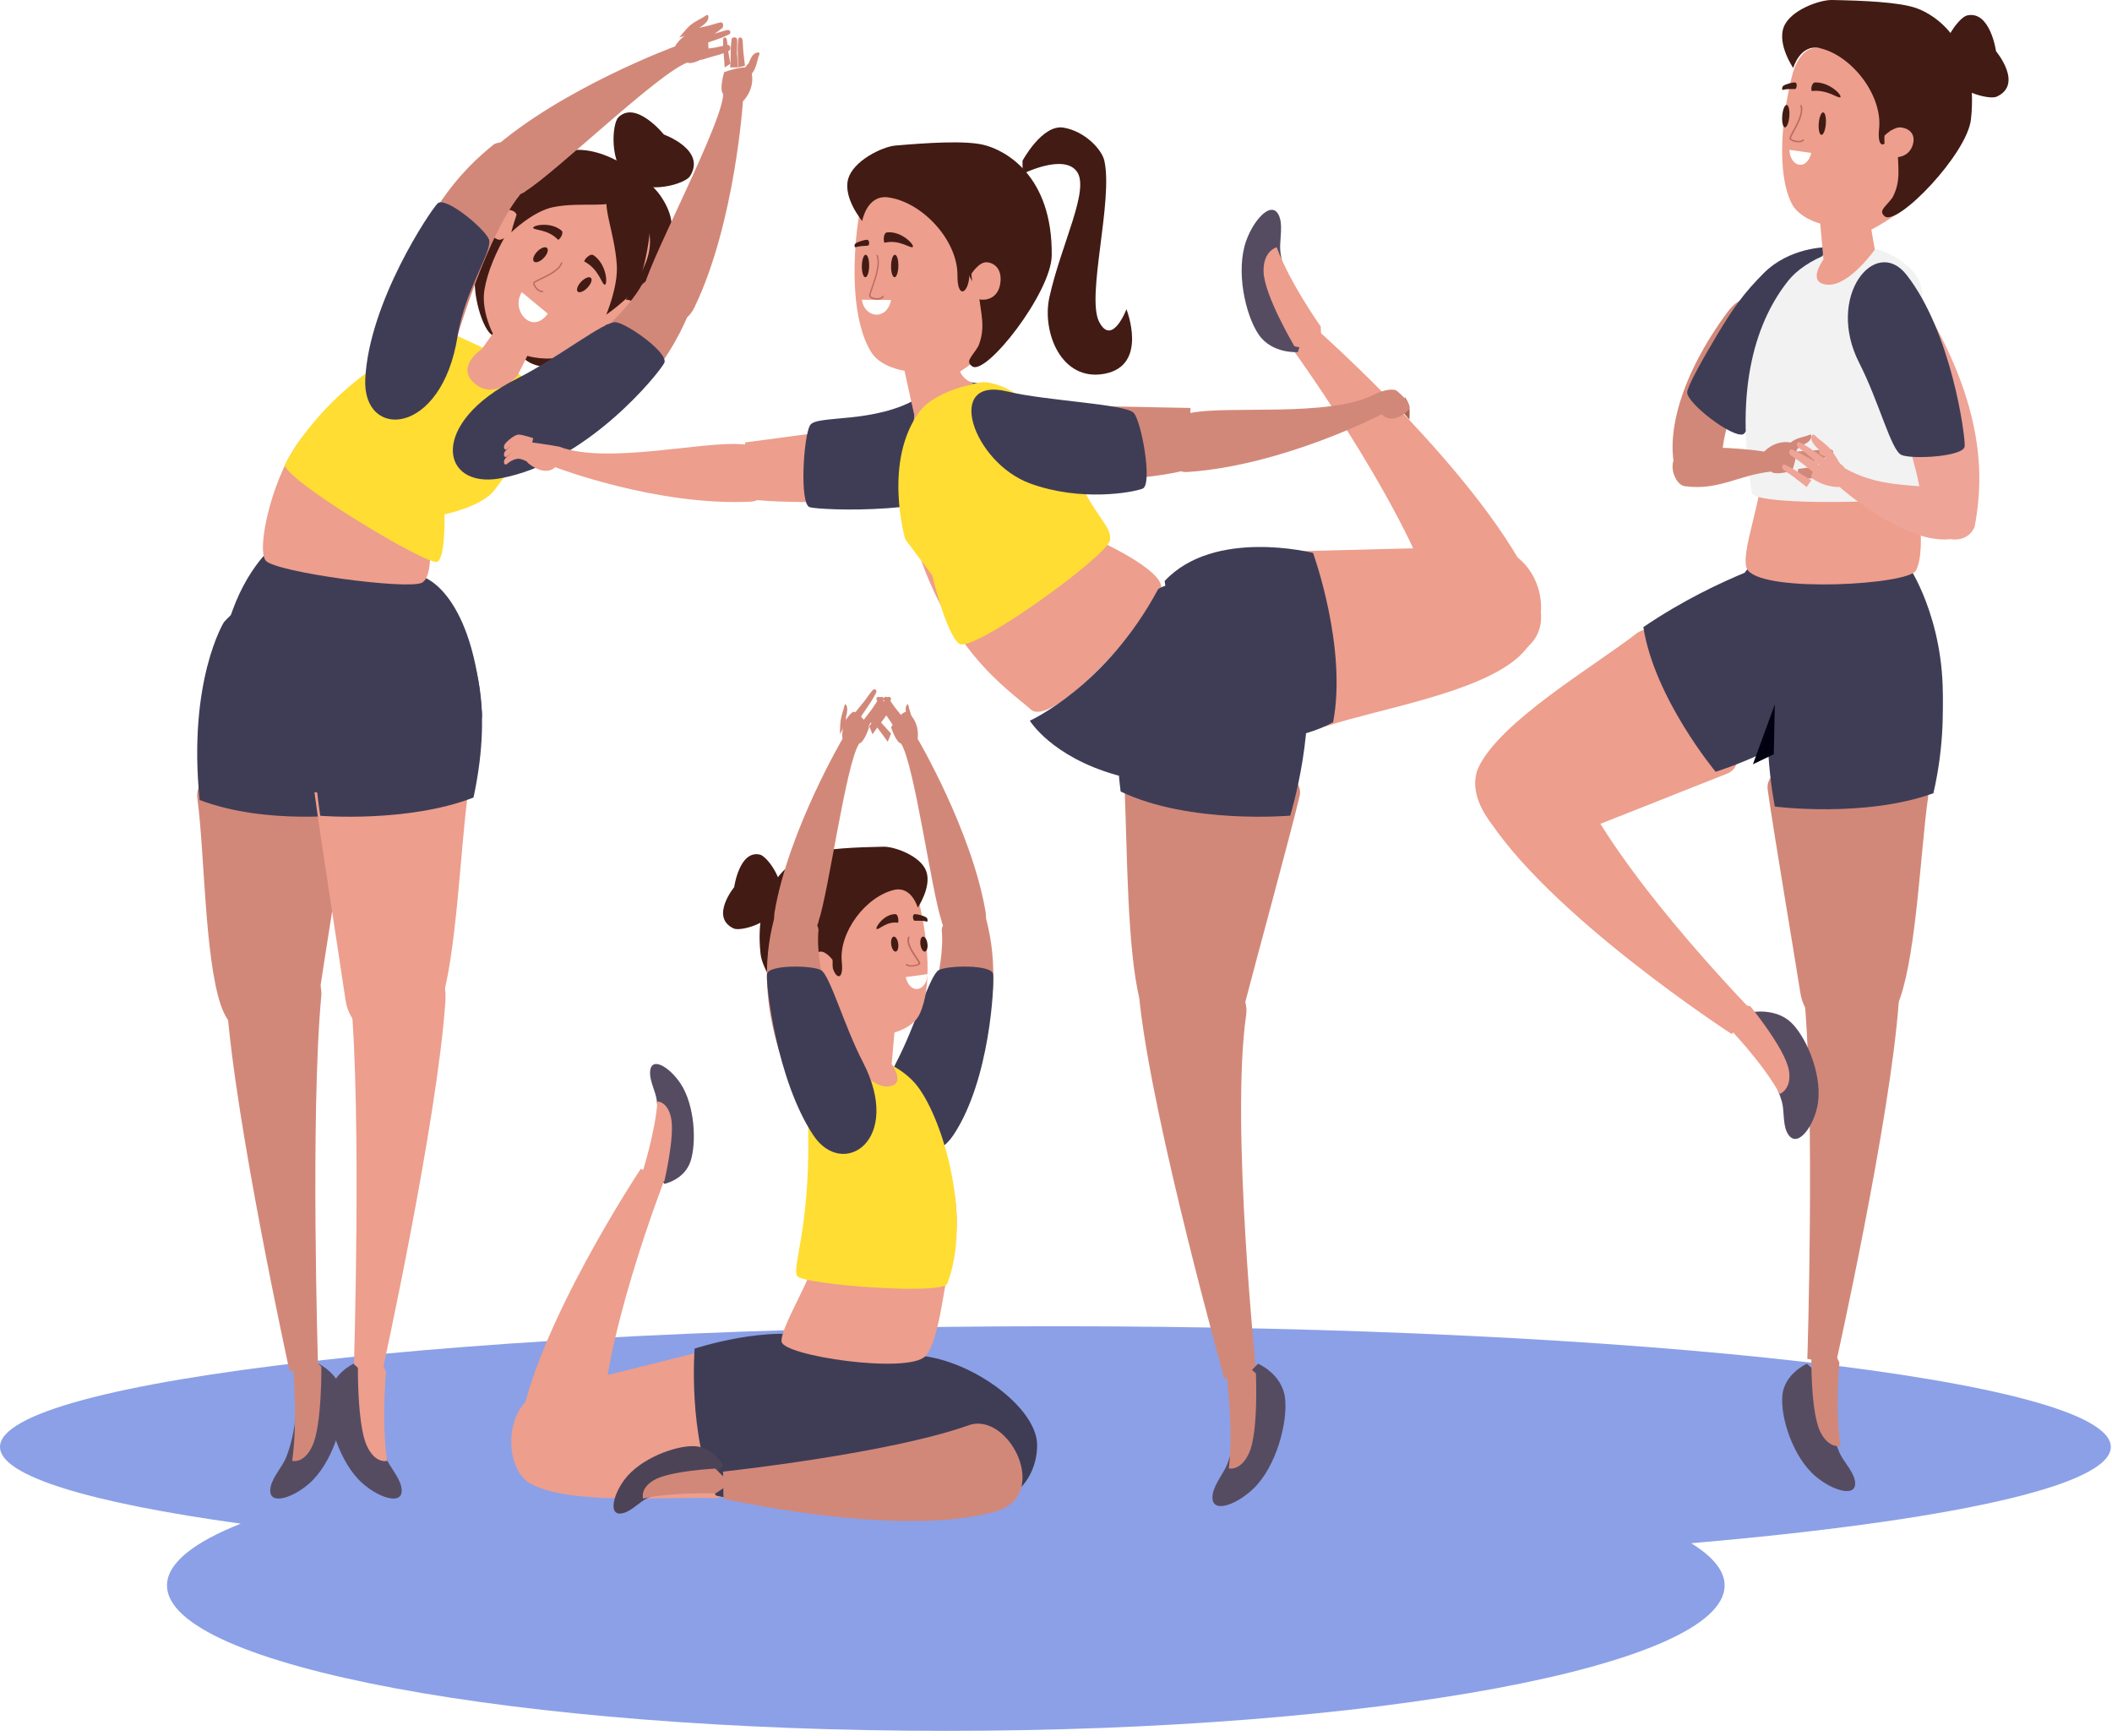
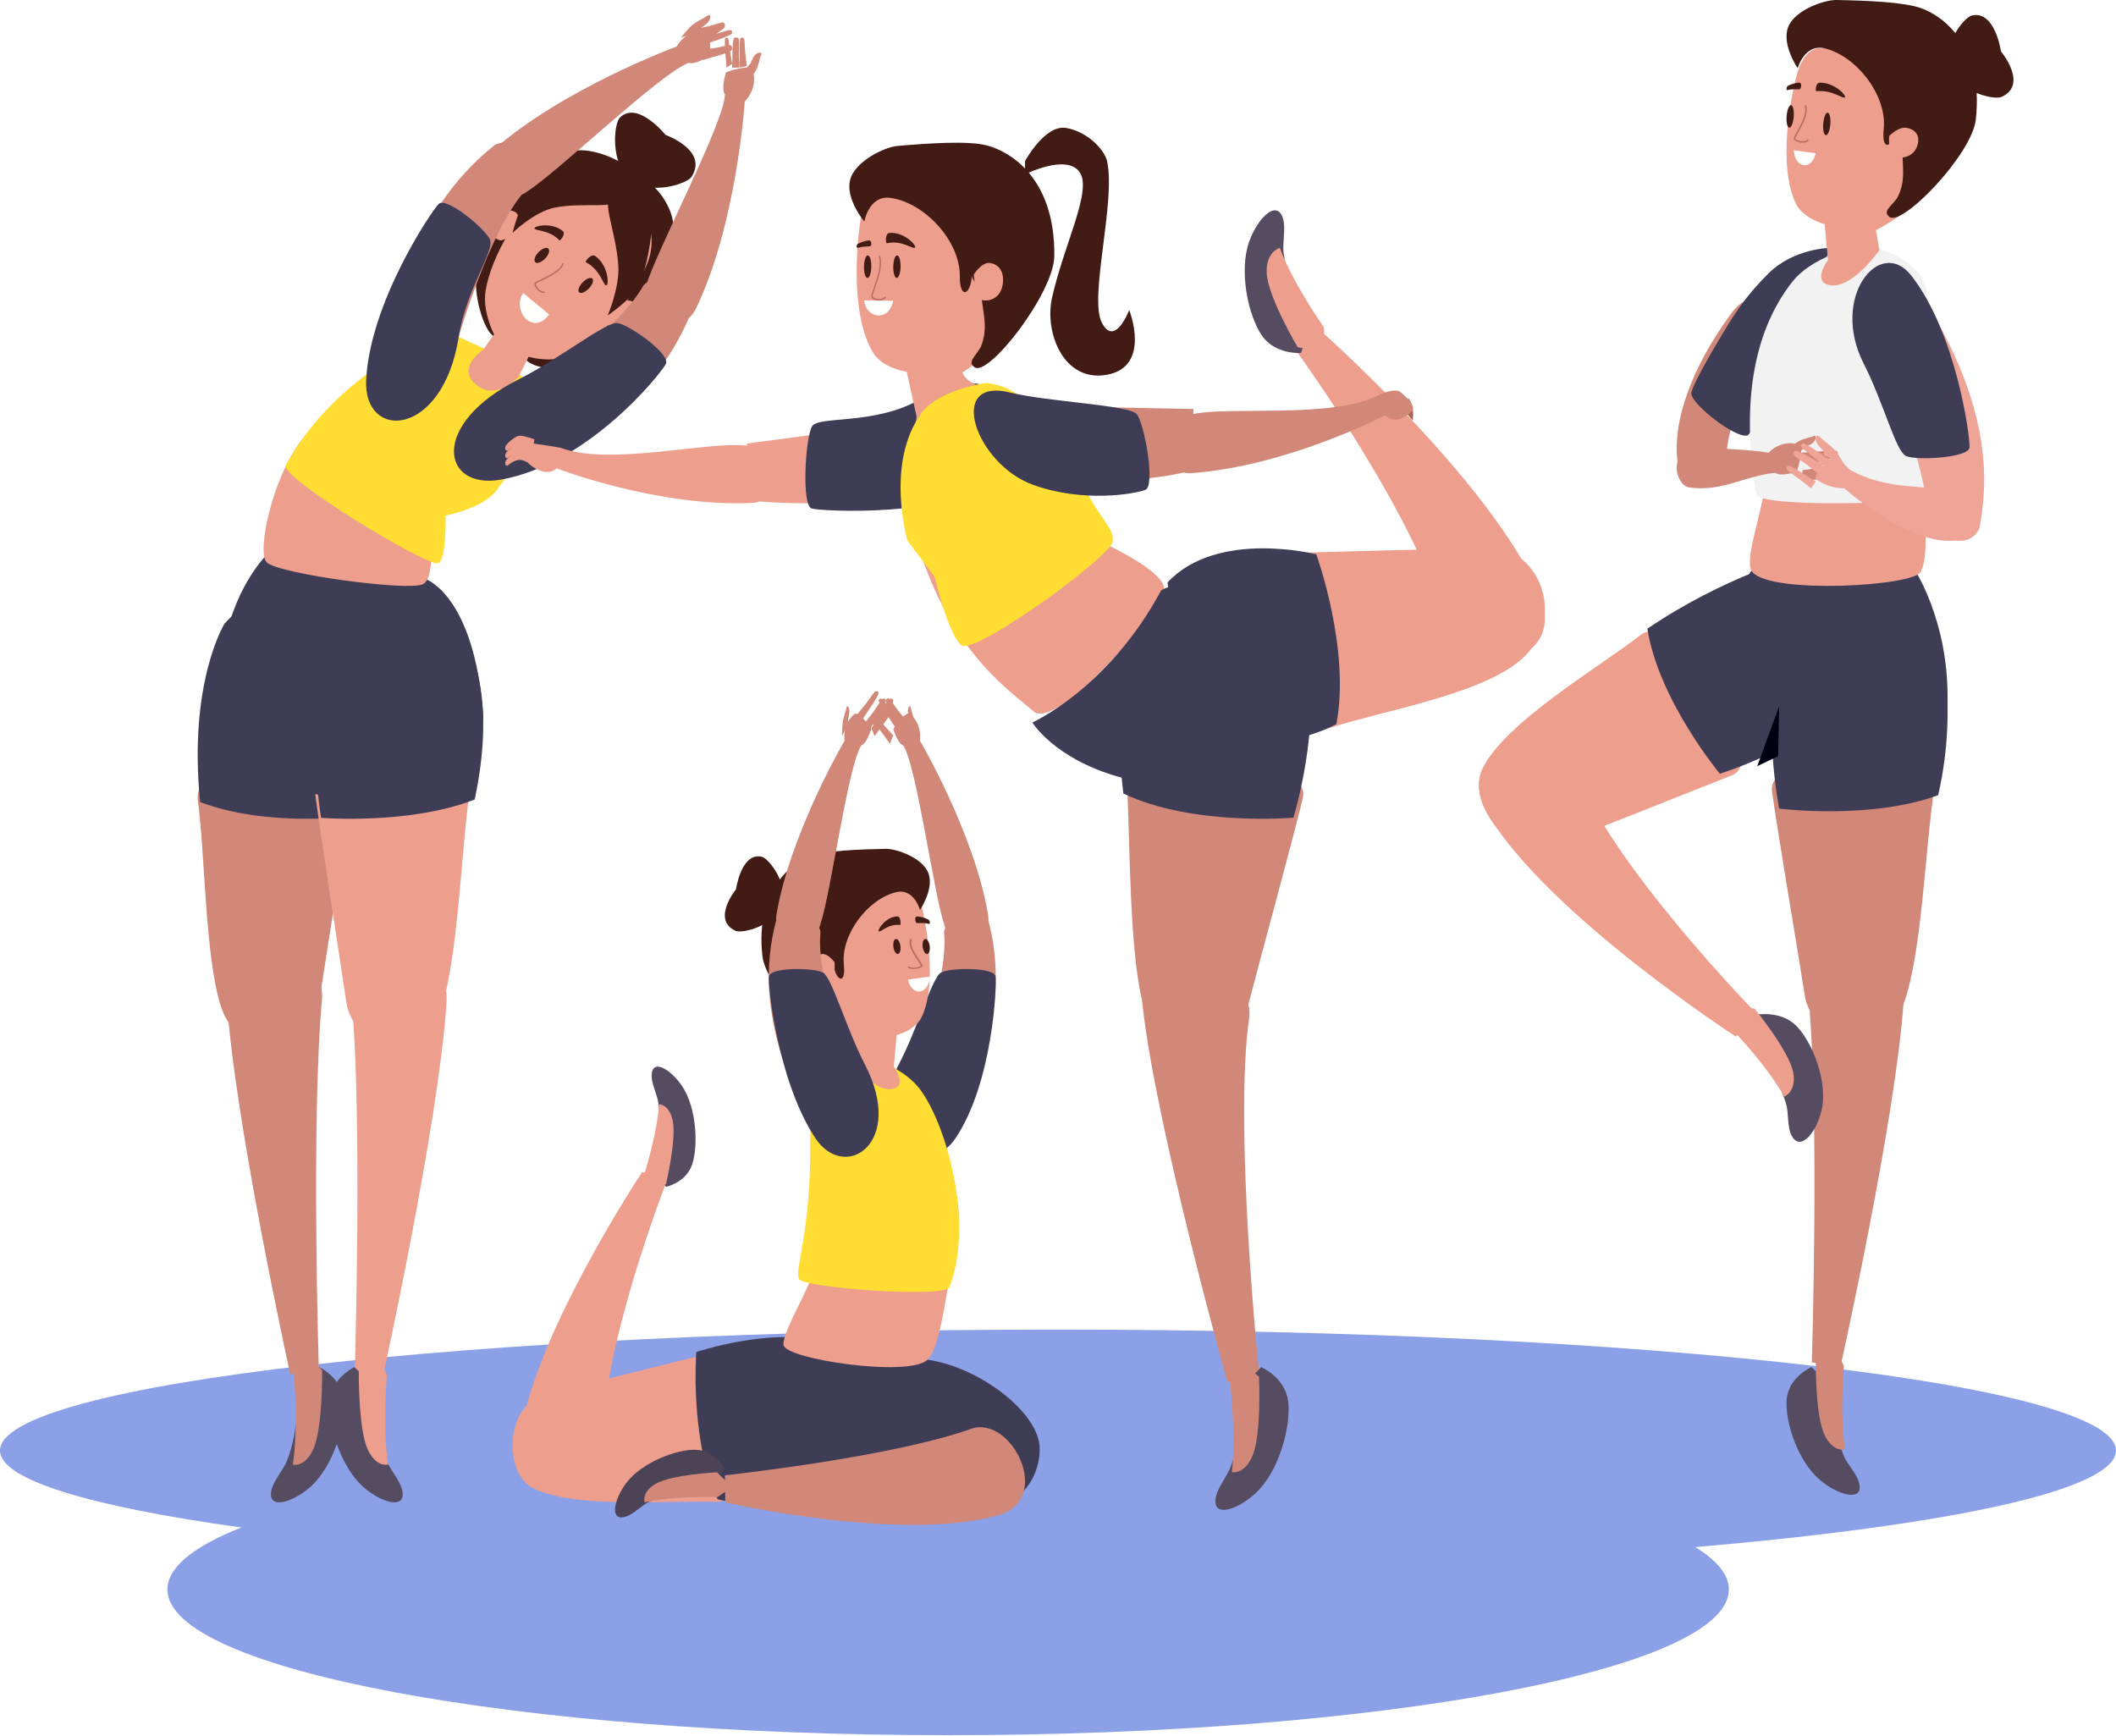
- <svg xmlns="http://www.w3.org/2000/svg" xmlns:xlink="http://www.w3.org/1999/xlink" width="202" height="166">
+ <svg xmlns="http://www.w3.org/2000/svg" xmlns:xlink="http://www.w3.org/1999/xlink">
  <defs>
    <clipPath id="b">
      <use xlink:href="#a" />
    </clipPath>
    <path d="M.535 2.867c-.1 0-.197-.01-.287-.032a.528.528 0 0 1-.23-.115c-.028-.026-.023-.066.012-.087a.102.102 0 0 1 .051-.014c.024 0 .047.008.063.022a.344.344 0 0 0 .156.076.937.937 0 0 0 .235.026H.54c.228 0 .488-.06.617-.13a.238.238 0 0 0 .077-.058v-.002a.295.295 0 0 0-.04-.107 2.692 2.692 0 0 0-.12-.196c-.1-.152-.235-.344-.37-.554C.434 1.274.158.78.157.354.157.245.175.14.218.042.23.016.261 0 .295 0c.009 0 .018.001.026.003.043.01.066.046.052.078A.667.667 0 0 0 .32.354c-.001.338.2.752.43 1.128.23.378.487.715.595.918.03.06.051.107.052.153a.094.094 0 0 1-.014.052.342.342 0 0 1-.132.109c-.058.03-.127.056-.203.08a1.888 1.888 0 0 1-.513.073Z" id="a" />
  </defs>
  <path d="M100.942 126.852C45.194 126.852 0 132.02 0 138.394c0 2.787 8.641 5.344 23.026 7.34-4.52 1.794-7.053 3.797-7.053 5.911 0 7.681 33.35 13.907 74.489 13.907 41.138 0 74.488-6.226 74.488-13.907 0-1.404-1.121-2.759-3.194-4.037 24.374-2.108 40.129-5.45 40.129-9.214 0-6.374-45.194-11.542-100.943-11.542Z" fill="#1943CF" fill-opacity=".502" fill-rule="evenodd" />
  <path d="m27.696 131.152 2.725-.469s-.748-23.89.3-35.325c.454-4.948-9.545-6.751-9.047.482.791 11.489 6.022 35.312 6.022 35.312" fill="#D28879" fill-rule="evenodd" />
  <path d="M29.61 141.863c2.195-1.951 3.394-6.005 3.203-8.214-.192-2.208-2.353-3.214-2.353-3.214l-2.082 1.966s.26 3.792-1.01 6.996c-.34.853-1.248 1.827-1.464 2.745-.461 1.955 1.983 1.252 3.707-.279" fill="#564C62" fill-rule="evenodd" />
  <path d="M29.887 138.268c.913-2 .849-7.543.849-7.543l-1.721-1.723-.962 2.194s.425 4.931-.11 8.531c0 0 1.127.334 1.944-1.459M30.447 95.627c-.676 4.513-7.55 5.884-9.34.48-1.543-4.656-1.531-14.513-2.224-19.689-.695-5.179 15.241-5.3 14.631-.77-.61 4.53-2.391 15.465-3.067 19.98" fill="#D28879" fill-rule="evenodd" />
  <path d="M21.409 59.52s-3.462 5.609-2.315 17c6.417 2.437 14.45 1.361 14.45 1.361s1.736-9.018-.318-14.538C28.597 50.913 21.41 59.52 21.41 59.52" fill="#3F3D56" fill-rule="evenodd" />
  <path d="m36.573 131.152-2.725-.469s.747-23.89-.302-35.325c-.454-4.948 9.546-6.751 9.048.482-.79 11.489-6.021 35.312-6.021 35.312" fill="#ED9E8D" fill-rule="evenodd" />
  <path d="M34.657 141.863c-2.194-1.951-3.394-6.005-3.201-8.214.191-2.208 2.352-3.214 2.352-3.214l2.082 1.966s-.26 3.792 1.011 6.996c.338.853 1.247 1.827 1.463 2.745.461 1.955-1.983 1.252-3.707-.279" fill="#564C62" fill-rule="evenodd" />
  <path d="M35.078 138.268c-.912-2-.847-7.543-.847-7.543l1.72-1.723.962 2.194s-.425 4.931.11 8.531c0 0-1.126.334-1.945-1.459M33.042 95.623c.658 4.517 7.35 5.89 9.095.481 1.502-4.66 1.875-14.473 2.55-19.654.677-5.183-15.226-5.358-14.632-.824.595 4.534 2.328 15.48 2.987 19.997" fill="#ED9E8D" fill-rule="evenodd" />
  <path d="M44.918 62.3s2.403 4.498.371 13.982c-6.285 2.437-14.656 1.745-14.656 1.745s-1.587-9.45.424-14.966c4.534-12.425 13.861-.761 13.861-.761" fill="#3F3D56" fill-rule="evenodd" />
  <path d="M46.1 68.24c-.825-11.464-5.493-12.997-5.493-12.997s-13.298-4.194-14.952-2.54c-1.261 1.262-4.43 5.265-4.696 12.53-.11 2.995 3.574 9.87 9.738 10.629 7.587.933 15.627-4.52 15.404-7.621" fill="#3F3D56" fill-rule="evenodd" />
  <path d="M40.352 55.736c-1.369.703-13.952-1.001-14.926-2.101-.974-1.1.703-8.567 3.625-11.991 4.623-5.419 8.982-6.049 8.982-6.049l6.842-1.122s4.877-.977 5.402 4.248c.465 4.629-7.45 8.14-8.477 9.731-1.028 1.59-.078 6.583-1.447 7.284" fill="#ED9E8D" fill-rule="evenodd" />
  <path d="M42.44 31.534s-10.021 3.502-15.175 12.841c-.638 1.156 13.476 9.684 14.524 9.367.832-.251.722-4.543.722-4.543s3.542-.709 4.787-2.325c2.153-2.793 5.094-7.468 5.094-7.468l-2.588-3.49L46.49 33.4l-4.052-1.866" fill="#FD3" fill-rule="evenodd" />
  <path d="M63.144 18.685c2.224 3.204 1.105 5.715-2.982 11.909-2.977 4.512-8.36 5.549-10.192 3.554-.566-.617-1.88-1.18-3.03-2.191-.984-.864-1.956-4.621-1.34-6.34 1.945-5.437 5.362-10.563 8.826-11.204 3.464-.64 7.662 2.751 8.718 4.272" fill="#421B14" fill-rule="evenodd" />
  <path d="M45.505 36.769c1.887 1.486 3.981-.826 3.981-.826l.95-1.905s1.822.57 3.692.008c2.502-.753 6.168-5.26 7.63-8.913 1.713-4.277-2.44-7.033-2.44-7.033s-3.916-3.023-6.644-.801c-3.06 2.49-5.785 7.06-6.342 10.429-.331 2.002.806 4.175.806 4.175l-1.045 1.474s-2.676 1.747-.588 3.392" fill="#ED9E8D" fill-rule="evenodd" />
  <path d="M51.83 27.95c-.157 0-.308-.085-.44-.197a1.386 1.386 0 0 1-.316-.393.596.596 0 0 1-.079-.26c0-.019.002-.037.006-.054a.152.152 0 0 1 .037-.068.382.382 0 0 1 .058-.052c.045-.034.103-.068.173-.105.14-.076.328-.163.54-.263.42-.201.932-.456 1.316-.762.256-.203.453-.428.534-.667a.067.067 0 0 1 .086-.042c.034.013.053.051.04.087-.076.223-.232.423-.43.603-.197.18-.437.342-.685.487-.496.29-1.03.513-1.327.67-.085.045-.15.085-.185.114a.137.137 0 0 0-.027.028l-.002.023a.38.38 0 0 0 .035.14 1.174 1.174 0 0 0 .432.5c.082.048.163.076.233.076h.001c.02 0 .04-.002.06-.007a.067.067 0 0 1 .08.05.068.068 0 0 1-.05.082.383.383 0 0 1-.09.01" fill="#BE6A64" fill-rule="evenodd" />
  <path d="M52.104 24.564c-.313.38-.75.6-.976.492-.227-.11-.156-.506.156-.886.313-.381.75-.601.975-.492.228.109.156.506-.155.886M53.368 22.926c-.97-1.03-2.348-.887-2.373-1.136-.025-.25 1.667-.606 2.702.256.31.257-.247.968-.33.88M55.579 26.952c-.347.365-.49.786-.322.941.17.155.588-.015.935-.38.346-.364.49-.785.32-.938-.17-.156-.587.015-.933.377M55.9 25.018c1.423.746 1.67 2.258 1.95 2.215.283-.044.181-1.952-1.074-2.815-.375-.258-.996.537-.876.6" fill="#421B14" fill-rule="evenodd" />
  <path d="M59.014 28.814s-1.35 1.721-.964 2.23c.386.51 1.137.784 2-.002.864-.786.864-1.606.478-2.115-.388-.51-1.514-.113-1.514-.113M49.596 21.529s-1.347 1.622-1.977 1.38c-.628-.242-1.126-.87-.584-1.838.543-.967 1.373-1.15 2.002-.908.629.243.559 1.366.559 1.366" fill="#ED9E8D" fill-rule="evenodd" />
  <path d="M49.913 27.95c-1.112 1.69.962 4.168 2.48 2.05l-2.48-2.05" fill="#FFFFFE" fill-rule="evenodd" />
  <path d="M65.986 16.863c-.448.701-3.987 1.826-5.878.271-1.89-1.557-1.553-5.315-.97-5.904 1.671-1.693 4.36 1.639 4.36 1.639s4.105 1.465 2.488 3.994M60.83 27.488c-.76 1.16-2.85 2.612-2.85 2.612s1.145-2.658 1.014-4.759c-.194-3.1-1.592-6.112-.705-6.767 2.768-2.04 2.987 1.264 3.664 1.877.677.612-.364 5.877-1.124 7.037" fill="#421B14" fill-rule="evenodd" />
  <path d="M50.449 18.262c-.828 1.174-1.55 3.955-1.55 3.955s2.066-2.006 3.988-2.4c2.836-.58 5.93.248 6.269-.942 1.058-3.714-1.968-3.11-2.706-3.73-.739-.62-5.173 1.944-6.001 3.117" fill="#421B14" fill-rule="evenodd" />
  <path d="M50.34 18.237c2.956-1.878 12.795-11.38 15.411-12.25.561.255 1.993-.69 1.993-.69s.169-2.446-.566-2.43c-1.83.038-2.615 1.568-2.615 1.568s-10.94 4.038-17.553 9.928c-2.834 2.524 1.756 5.321 3.33 3.874" fill="#D28879" fill-rule="evenodd" />
  <path d="M69.714 4.865c.224-.102.184-.596-.124-.563-.34.035-.791.183-1.254.258-.427.068-1.119.151-1.119.151l-.155 1.022s1.09-.343 1.468-.43c.379-.088.882-.3 1.184-.438M69.733 3.288c.222-.108.135-.48-.182-.414-.35.072-.805.245-1.277.362-.437.109-1.147.264-1.147.264l-.065.8s1.098-.405 1.482-.523c.385-.116.888-.345 1.189-.49" fill="#D28879" fill-rule="evenodd" />
  <path d="M69.049 2.712c.207-.164.106-.659-.192-.545-.328.126-.752.396-1.195.594-.41.182-1.298.507-1.298.507L66.56 4.3s1.023-.639 1.383-.829c.36-.188.827-.539 1.105-.76" fill="#D28879" fill-rule="evenodd" />
  <path d="M69.032 2.603c.22-.107.145-.506-.166-.447-.342.063-.79.23-1.253.338-.429.1-1.25.27-1.25.27l.04.82s1.08-.393 1.458-.503c.377-.11.874-.335 1.17-.478" fill="#D28879" fill-rule="evenodd" />
  <path d="M67.6 2.068c.257-.324.199-.82-.127-.563-.309.244-.951.492-1.438.897-.381.317-1.069 1.181-1.069 1.181l1.563-.453.377-.485s.439-.254.694-.577M43.59 32.67s3.046-10.607 6.456-14.411c.797-1.155-.352-5.548-2.78-4.475-2.703 2.167-7.863 6.917-10.149 18.217-1.007 4.976 6.473.67 6.473.67" fill="#D28879" fill-rule="evenodd" />
  <path d="M46.755 22.87c-.448-1.048-4.18-4.147-4.906-3.407-.728.742-6.548 9.421-6.913 16.778-.292 5.893 7.323 5.534 8.833-4.113.696-4.445 3.434-8.21 2.986-9.259" fill="#3F3D56" fill-rule="evenodd" />
  <path d="M61.618 27.324c.984-3.376 7.467-15.565 7.553-18.32-.417-.463.093-2.108.093-2.108s2.37-.877 2.571-.17c.503 1.759-.776 2.958-.776 2.958s-.758 11.642-4.626 19.69c-1.657 3.449-5.78-.12-4.815-2.05M69.16 3.78c.004-.23.295-.293.352.004.062.327.088.781.159 1.23.065.417.185 1.084.185 1.084l-.545.352s-.07-1.094-.112-1.468c-.043-.373-.044-.89-.04-1.202M69.972 3.755c.03-.232.39-.245.425.06.04.338.02.797.055 1.258.032.427.103 1.114.103 1.114l-.699.263s.039-1.105.03-1.486c-.01-.381.046-.899.087-1.21" fill="#D28879" fill-rule="evenodd" />
  <path d="M70.115 3.745c.04-.23.378-.225.394.084.018.341-.026.802-.02 1.267.007.431.066 1.35.066 1.35l-.699.004s.098-1.11.11-1.493c.012-.384.093-.901.149-1.212M70.606 3.76c.02-.231.364-.256.408.049.049.335.045.793.093 1.251.045.425.147 1.232.147 1.232l-.672.158s.001-1.103-.02-1.482c-.022-.38.015-.897.044-1.208M72.007 5.277c.252-.3.776-.378.613-.037-.155.322-.212.927-.475 1.44-.208.402-.877 1.203-.877 1.203l-.014-1.431.378-.441s.125-.435.375-.734M49.954 37.762s8.918-6.035 11.426-10.506c.832-1.118 5.244-1.221 4.972 1.497-1.202 3.302-4.065 9.78-13.85 15.257-4.309 2.411-2.548-6.248-2.548-6.248" fill="#D28879" fill-rule="evenodd" />
  <path d="M58.915 30.821c1.107.145 5.09 2.964 4.615 3.901-.476.938-7.37 9.555-15.738 11.039-5.655 1.002-6.85-5.28 1.683-9.563 3.933-1.974 8.332-5.52 9.44-5.377" fill="#3F3D56" fill-rule="evenodd" />
  <path d="M169.053 32.639s-4.136 5.95-4.366 11.118c-.075 1.382-3.248 3.388-4.498 1.003-.804-3.378.57-8.851 4.986-14.846 2.903-3.942 3.878 2.725 3.878 2.725" fill="#D28879" fill-rule="evenodd" />
  <path d="M166.716 41.54c-1.04.36-5.376-2.966-5.347-4.013.014-.539 1.4-3.066 2.954-5.647 1.47-2.442 2.479-3.864 4.371-5.758 2.468-2.472 5.947-2.472 5.947-2.472s-6.882 17.53-7.925 17.89" fill="#3F3D56" fill-rule="evenodd" />
  <path d="m175.587 130.435-2.726-.46s.748-23.464-.301-34.695c-.454-4.858 9.547-6.63 9.049.474-.791 11.283-6.022 34.681-6.022 34.681" fill="#D28879" fill-rule="evenodd" />
  <path d="M173.671 141.228c-2.195-1.843-3.393-5.671-3.201-7.757.192-2.086 2.352-3.036 2.352-3.036l2.082 1.857s-.261 3.58 1.011 6.607c.339.805 1.247 1.725 1.464 2.592.46 1.848-1.984 1.183-3.708-.263" fill="#564C62" fill-rule="evenodd" />
  <path d="M174.093 136.932c-.912-1.867-.848-7.039-.848-7.039l1.721-1.608.962 2.047s-.425 4.603.11 7.963c0 0-1.127.313-1.945-1.363M172.2 95.011c.69 4.399 7.701 5.735 9.528.47 1.573-4.54 1.964-14.093 2.671-19.138.709-5.047-15.951-5.217-15.329-.802.624 4.414 2.44 15.072 3.13 19.47" fill="#D28879" fill-rule="evenodd" />
  <path d="M184.743 59.8s2.297 6.817.177 16.07c-6.554 2.377-15.168 1.277-15.168 1.277s-1.772-8.794.326-14.176c4.728-12.122 14.665-3.172 14.665-3.172" fill="#3F3D56" fill-rule="evenodd" />
  <path d="m165.628 98.901 2.028-2.135s-14.139-14.42-17.394-23.496c-1.641-4.576-12.249-2.019-8.262 4.512 5.874 9.617 23.628 21.12 23.628 21.12" fill="#ED9E8D" fill-rule="evenodd" />
  <path d="M173.799 105.918c.62-2.731-.879-6.475-2.396-8.027-1.518-1.554-3.929-1.068-3.929-1.068l-.517 2.678s2.548 2.707 3.464 5.852c.245.837.09 2.093.476 2.909.82 1.739 2.414-.199 2.902-2.344" fill="#564C62" fill-rule="evenodd" />
  <path d="M171.089 102.333c-.371-2.051-3.693-6.105-3.693-6.105l-2.535-.194.444 2.227s3.279 3.376 4.926 6.374c0 0 1.193-.462.858-2.302M148.053 80.735c-4.078 1.523-8.069-4.296-6.651-7.32 2.078-4.437 11.118-9.715 15.078-12.795 3.958-3.08 12.795 11.774 8.737 13.365-4.058 1.59-13.089 5.227-17.164 6.75" fill="#ED9E8D" fill-rule="evenodd" />
  <path d="M171.775 53.034s-7.239 1.939-14.598 6.948c1.062 6.811 6.913 13.836 6.913 13.836s8.132-2.491 11.855-6.908c8.389-9.946-4.17-13.876-4.17-13.876" fill="#3F3D56" fill-rule="evenodd" />
  <path d="M185.727 68.598c.707-8.368-2.922-14.015-2.922-14.015s-14.44-1.873-15.796 0c-1.357 1.874-3.337 8.424-2.736 12.702.898 6.377 20.998 6.725 21.454 1.313" fill="#3F3D56" fill-rule="evenodd" />
  <path d="M183.251 54.563c-.697 1.369-14.3 2.155-16.066 0-1.052-1.283 1.92-7.88 1.105-10.021-1.604-4.217 1.224-12.077 1.224-12.077l4.663-7.156s3.299-3.733 6.854 0c3.15 3.307 1.858 17.4 1.993 19.26.137 1.861 1.348 7.79.227 9.994" fill="#ED9E8D" fill-rule="evenodd" />
  <path d="M171.051 26.828c-2.955 3.701-5.23 9.993-3.487 20.328.219 1.307 16.014.961 16.667.057.654-.905-.601-4.929-.465-14.944.04-2.842.409-4.453-.426-5.81-.76-1.233-2.665-2.325-3.802-2.627-2.863-.759-6.875.977-8.487 2.996" fill="#F2F2F2" fill-rule="evenodd" />
  <path d="M174.786 27.229c2.063.158 4.528-3.358 4.528-3.358l-.33-1.915s3.966-1.95 5.373-4.56c1.527-2.833 1.367-4.743 2.052-8.21.861-4.36-3.717-6.32-3.717-6.32L173.95 4.62s-1.8-.537-2.607 2.842c-.908 3.79-1.445 8.996.004 11.972.704 1.44 2.747 1.95 2.747 1.95l.309 3.44s-1.681 2.248.383 2.405" fill="#ED9E8D" fill-rule="evenodd" />
  <path d="M172.012 13.617c-.265-.001-.547-.079-.719-.19a.366.366 0 0 1-.131-.133.144.144 0 0 1-.014-.062.574.574 0 0 1 .053-.188c.031-.073.075-.16.126-.257.103-.194.24-.434.375-.696.273-.522.539-1.134.539-1.622 0-.124-.017-.24-.055-.345a.07.07 0 0 1 .046-.087.081.081 0 0 1 .023-.004c.031 0 .06.019.069.047.044.122.062.253.062.39 0 .465-.214.998-.451 1.48-.236.479-.499.909-.598 1.145a.416.416 0 0 0-.043.137v.005c.011.02.039.05.082.077.045.03.104.059.173.083.136.05.307.082.462.082h.002c.088 0 .171-.01.241-.032a.346.346 0 0 0 .161-.098.08.08 0 0 1 .058-.025c.016 0 .032.005.045.016a.065.065 0 0 1 .011.096.497.497 0 0 1-.229.141.967.967 0 0 1-.288.04" fill="#BE6A64" fill-rule="evenodd" />
  <path d="M173.956 11.76c-.053.593.054 1.102.239 1.138.187.035.38-.417.433-1.01.052-.592-.054-1.101-.239-1.136-.187-.037-.38.416-.433 1.008M170.463 11.044c-.053.594.054 1.102.24 1.138.185.034.379-.418.431-1.01.054-.592-.053-1.102-.239-1.137-.186-.035-.38.417-.432 1.01M171.722 8.503c-.119.05-.624-.052-1.204.097-.101.006-.105-.321.088-.423.374-.2.906-.298 1.052-.293.297.009.184.569.064.62M173.311 8.704c1.489-.16 2.518.756 2.707.593.188-.162-.955-1.415-2.381-1.414-.428 0-.453.835-.326.821" fill="#421B14" fill-rule="evenodd" />
  <path d="M183.286.776c1.935.677 6.024 3.434 5.224 10.64-.369 3.333-7.088 10.301-8.262 9.263-.608-.538.07-.853.75-1.77.88-1.64.491-2.97.514-4.792.006-.59-.652-1.136-.689-1.696-.288 1.713-1.333 2.046-1.099-.101.348-3.204-2.626-7.058-5.741-7.731-1.84-.345-2.47 1.915-2.47 1.915s-1.525-2.219-.922-3.88c.603-1.659 3.456-2.646 4.621-2.624 2.939.056 6.401.19 8.074.776" fill="#421B14" fill-rule="evenodd" />
  <path d="M180.24 12.976s-.144 1.921.627 2.045c.769.123 1.746-.118 2.068-1.135.322-1.017-.276-1.568-1.045-1.691-.771-.123-1.65.781-1.65.781" fill="#ED9E8D" fill-rule="evenodd" />
  <path d="M171.148 14.334c.053 1.595 1.629 2.084 2.096.293l-2.096-.293" fill="#FFFFFE" fill-rule="evenodd" />
  <path d="M190.966 9.248c-.719.33-4.197-.526-4.979-2.672-.783-2.146 1.372-4.922 2.147-5.098 2.224-.505 2.775 3.423 2.775 3.423s2.653 3.16.057 4.347" fill="#421B14" fill-rule="evenodd" />
  <path d="M161.148 46.504c3.2.442 5.191-1.078 8.245-1.399.446.423 2.027-.098 2.027-.098s.842-2.403.161-2.606c-1.696-.506-2.847.793-2.847.793s-1.808-.351-6.221-.445c-3.668-.077-2.649 3.577-1.365 3.755M174.482 45.57c.224-.047.223-.405-.077-.417-.33-.014-.776.04-1.227.04-.416.002-1.088-.018-1.088-.018l-.243.692s1.09-.099 1.462-.118c.371-.02.873-.115 1.173-.178" fill="#D28879" fill-rule="evenodd" />
  <path d="M174.502 44.993c.223-.102.177-.592-.133-.557-.342.036-.794.184-1.257.26-.429.071-1.124.158-1.124.158l-.141 1.013s1.089-.346 1.47-.435c.38-.088.884-.303 1.185-.44M175.214 43.483c.213-.105.15-.53-.15-.478-.331.056-.764.218-1.212.317-.414.092-1.307.231-1.307.231l.12.88s1.047-.378 1.413-.482c.366-.104.848-.326 1.136-.468" fill="#D28879" fill-rule="evenodd" />
  <path d="M174.497 43.308c.224-.05.188-.318-.119-.307-.339.011-.791.08-1.252.11-.426.028-1.24.067-1.24.067l-.039.54s1.089-.162 1.466-.201a11.47 11.47 0 0 0 1.184-.21M172.991 42.226c.291-.258.367-.794.035-.627-.314.159-.903.219-1.403.49-.392.212-1.173.9-1.173.9l1.396.012.43-.388s.425-.13.715-.387" fill="#D28879" fill-rule="evenodd" />
  <path d="m169.653 72.141-1.997.96 2.095-5.733-.098 4.773" fill="#000211" fill-rule="evenodd" />
  <path d="M187.067 47.128c-3.252-1.09-6.676-.126-10.625-2.34-.294-.564-1.742-1.07-1.742-1.07s-1.934 1.667-1.344 2.063c1.36.913 2.589.795 2.589.795s5.82 5.172 10.179 5.021c3.275-.114 3.024-4.15.943-4.469" fill="#EEA497" fill-rule="evenodd" />
  <path d="M172.153 42.309c-.225-.12-.446.216-.194.447.281.255.705.531 1.099.861.365.306.941.817.941.817l.642-.502s-1.016-.675-1.352-.928c-.337-.255-.834-.535-1.136-.695M171.41 43.018c-.225-.105-.391.294-.124.52.294.248.725.503 1.135.822.379.294.983.79.983.79l.539-.636s-1.035-.624-1.382-.865-.848-.49-1.151-.631" fill="#EEA497" fill-rule="evenodd" />
  <path d="M171.396 43.013c-.226-.088-.372.32-.101.524.299.225.732.446 1.148.731a40.3 40.3 0 0 1 1.186.883l.314-.84s-1.042-.543-1.392-.756c-.351-.214-.852-.425-1.155-.542M170.72 44.453c-.226-.106-.402.257-.138.476.292.24.721.494 1.128.803a98.41 98.41 0 0 1 1.085.852l.449-.65s-1.032-.616-1.376-.853c-.345-.236-.845-.486-1.148-.628M173.334 42.249c-.214-.401-.019-.915.295-.566.297.33.981.741 1.445 1.28.361.425.964 1.47.964 1.47l-2.001-1.013-.042-.399s-.447-.37-.661-.772M179.531 34.64s4.482 9.805 4.353 14.935c.14 1.39 3.839 3.301 4.971.834.643-3.451 1.439-10.011-4.051-19.79-2.417-4.305-5.273 4.02-5.273 4.02" fill="#EEA497" fill-rule="evenodd" />
  <path d="M181.861 43.513c.992.44 5.987.174 6.051-.83.063-1.006-1.262-10.911-5.566-16.4-2.973-3.791-7.767 2.061-4.53 8.414 1.938 3.805 3.053 8.377 4.045 8.816" fill="#3F3D56" fill-rule="evenodd" />
  <path d="M70.985 42.498c-3.536-.358-12.989 1.963-17.474.23-.954-.195-2.895-.444-2.895-.444s-.668 1.577-.072 2.043c1.718 1.343 2.556.357 2.556.357s9.721 3.74 18.713 3.297c2.785-.137 1.34-5.668-.828-5.483" fill="#ED9E8D" fill-rule="evenodd" />
  <path d="M48.31 43.88c-.233.297-.058.72.197.486.255-.236.774-.534 1.182-.483.408.05 1.095.477 1.095.477l.211-1.014s-1.059-.367-1.423-.344c-.364.023-1.03.579-1.262.878" fill="#ED9E8D" fill-rule="evenodd" />
  <path d="M48.31 43.163c-.232.299-.058.722.197.485.255-.234.774-.532 1.182-.48.408.05 1.095.475 1.095.475l.211-1.014s-1.058-.366-1.424-.344c-.364.024-1.029.579-1.262.878" fill="#ED9E8D" fill-rule="evenodd" />
  <path d="M48.31 42.447c-.233.295-.058.72.197.486.254-.236.775-.535 1.182-.484.408.05 1.095.479 1.095.479l.211-1.016s-1.058-.366-1.422-.344c-.366.024-1.03.579-1.263.879M87.65 40.134l-16.396 2.188.835 5.484s8.926.98 18.512-1.286c4.9-1.159-2.951-6.386-2.951-6.386" fill="#ED9E8D" fill-rule="evenodd" />
  <path d="M77.485 40.662c-.634 1.014-1.038 7.567-.04 7.853.998.288 13.069.86 17.56-2.7 4.661-3.691 1.222-12.813-7.11-7.79-4.251 2.562-9.776 1.622-10.41 2.637" fill="#3F3D56" fill-rule="evenodd" />
  <path d="m117.107 131.868 3.046-.591s-2.463-23.764-.97-34.164c.723-5.041-10.994-8.515-10.165-1.133 1.318 11.724 8.089 35.888 8.089 35.888" fill="#D28879" fill-rule="evenodd" />
  <path d="M119.867 142.399c2.22-2.121 3.32-6.399 3.037-8.699-.284-2.298-2.577-3.265-2.577-3.265l-2.101 2.133s.412 3.948-.795 7.344c-.321.904-1.234 1.955-1.425 2.922-.409 2.059 2.117 1.229 3.861-.435" fill="#564C62" fill-rule="evenodd" />
  <path d="M119.492 138.916c.879-2.03.628-7.55.628-7.55l-1.84-1.648-.921 2.227s.604 4.896.17 8.507c0 0 1.177.286 1.963-1.536M119.046 96.058c-1.17 4.495-8.666 5.161-10.053-.492-1.194-4.87-1.179-14.261-1.412-19.57-.237-5.31 17.813-4.345 16.715.173-1.1 4.519-4.082 15.395-5.25 19.89" fill="#D28879" fill-rule="evenodd" />
  <path d="M109.018 58.867s-3.095 6.919-1.837 16.84c6.588 3.156 16.225 2.307 16.225 2.307s2.752-9.045 1.119-14.903c-3.684-13.194-15.507-4.244-15.507-4.244" fill="#3F3D56" fill-rule="evenodd" />
  <path d="M87.283 43c2.76-6.34 5.071-5.933 5.874-6.31-1.145-.412-1.326-1.163-1.326-1.163s4.061-2.488 5.3-5.388c1.343-3.148.968-5.138 1.337-8.857.464-4.68-4.667-6.232-4.667-6.232l-9.22 2.809s-1.99-.366-2.504 3.276c-.575 4.083-.603 9.616 1.273 12.584.908 1.436 3.161 1.745 3.161 1.745s.466 2.152.87 3.959c.251.721-.44 1.752-.098 3.578" fill="#ED9E8D" fill-rule="evenodd" />
  <path d="M83.892 28.667c-.236 0-.472-.062-.623-.165a.372.372 0 0 1-.12-.125.2.2 0 0 1-.02-.095c0-.062.015-.132.037-.218.023-.086.055-.187.093-.3.076-.226.176-.503.276-.803.2-.601.399-1.302.398-1.88 0-.229-.03-.437-.101-.613-.015-.036 0-.078.032-.095a.059.059 0 0 1 .026-.006c.024 0 .047.016.058.042.08.2.113.43.113.672 0 .537-.157 1.147-.331 1.698-.174.55-.367 1.043-.442 1.326a.786.786 0 0 0-.031.177c0 .012.001.02.002.02.011.023.038.05.077.077.039.027.09.053.149.075.117.043.264.07.407.07a.875.875 0 0 0 .314-.053.392.392 0 0 0 .203-.16.062.062 0 0 1 .053-.033c.013 0 .025.004.036.012.03.022.037.067.018.1a.52.52 0 0 1-.268.216.988.988 0 0 1-.356.061" fill="#BE6A64" fill-rule="evenodd" />
  <path d="M85.226 25.426c-.013.594.134 1.082.327 1.09.193.009.358-.467.37-1.06.012-.595-.136-1.082-.326-1.089-.196-.01-.36.468-.371 1.06M82.431 25.427c-.011.595.135 1.08.328 1.09.193.008.36-.468.37-1.062.012-.593-.135-1.08-.327-1.088-.193-.007-.358.468-.37 1.06M83.044 23.482c-.114.053-.647-.004-1.218.168-.105.013-.154-.28.03-.383.355-.204.885-.327 1.037-.333.304-.012.267.495.151.548M84.62 23.212c1.422-.338 2.521.615 2.686.409.163-.209-1.083-1.541-2.464-1.392-.413.043-.343 1.012-.223.983" fill="#421B14" fill-rule="evenodd" />
  <path d="M94.078 13.856c2.076.498 6.599 2.94 6.514 10.577-.04 3.533-6.288 11.565-7.61 10.605-.686-.497-.016-.902.594-1.935.743-1.815.203-3.167.038-5.078-.053-.619-.79-1.119-.889-1.702-.12 1.827-1.168 2.29-1.15.015.031-3.394-3.45-7.108-6.748-7.473-1.944-.16-2.363 2.275-2.363 2.275s-1.811-2.157-1.358-3.963c.455-1.805 3.312-3.15 4.522-3.254 3.053-.262 6.654-.5 8.45-.067" fill="#421B14" fill-rule="evenodd" />
  <path d="M92.91 26.196s.127 2.377.9 2.46c.77.084 1.694-.3 1.866-1.58.172-1.28-.49-1.906-1.26-1.988-.773-.084-1.507 1.108-1.507 1.108" fill="#ED9E8D" fill-rule="evenodd" />
  <path d="M82.43 28.667c.244 1.742 2.372 2.062 2.795.03l-2.794-.03" fill="#FFFFFE" fill-rule="evenodd" />
  <path d="M111.041 56.391c-.728 2.424-10.313 13.404-12.457 11.465-2.144-1.94-8.654-5.962-11.675-18.261-1.136-4.626 1.47-6.51 1.47-6.51s-.725-3.805 2.38-4.31c7.44-1.21 13.992 12.786 13.992 12.786s6.833 3.026 6.29 4.83M125.97 31.534l-2.324 1.898s12.247 16.836 14.289 26.619c1.03 4.933 12.027 3.836 8.906-3.44-4.599-10.716-20.871-25.077-20.871-25.077" fill="#ED9E8D" fill-rule="evenodd" />
  <path d="M119.191 23.031c-1.022 2.854-.086 7.086 1.191 8.964 1.28 1.877 3.748 1.683 3.748 1.683l.913-2.81s-2.132-3.26-2.579-6.767c-.117-.935.222-2.264-.04-3.196-.558-1.98-2.43-.116-3.233 2.126" fill="#564C62" fill-rule="evenodd" />
  <path d="M120.854 26.013c.078 2.266 2.95 7.106 2.95 7.106l2.636.565-.124-2.466s-2.934-4.102-4.207-7.568c0 0-1.325.332-1.255 2.363" fill="#ED9E8D" fill-rule="evenodd" />
  <path d="M93.97 36.551s-4.26.6-5.975 2.754c-3.603 4.797-1.412 12.28-1.412 12.28l2.586 3.45s1.298 5.515 2.55 6.524c1.252 1.011 14.332-8.486 14.456-9.919.124-1.433-1.437-2.097-3.484-6.702-3.854-8.67-8.721-8.387-8.721-8.387" fill="#FD3" fill-rule="evenodd" />
  <path d="M142.259 52.317c4.561-.023 7.296 6.653 2.956 10.538-3.821 3.42-13.237 4.928-18.217 6.559-4.98 1.633-8.626-16.563-4.06-16.66 4.565-.098 14.761-.415 19.321-.437" fill="#ED9E8D" fill-rule="evenodd" />
  <path d="M111.072 70.204s10.185 2.276 16.431-1.12c1.372-7.147-1.917-16.198-1.917-16.198s-9.449-2.408-14.193 2.685c.79 5.272-.321 14.633-.321 14.633" fill="#3F3D56" fill-rule="evenodd" />
  <path d="M106.735 74.118c-6.171-1.76-8.237-5.186-8.237-5.186s7.285-3.27 12.277-12.592c3.984-2.508 10.951 6.537 10.951 6.537s6.672 6.57 1.091 8.437c-5.858 1.96-11.355 4.152-16.082 2.804" fill="#3F3D56" fill-rule="evenodd" />
  <path d="m134.124 39.348.673.786s.059-.66 0-1.167c-.058-.506-.429-.983-.429-.983l-.244 1.364" fill="#AB6652" fill-rule="evenodd" />
  <path d="M113.811 39.511c3.542-.774 13.361.463 17.716-1.813 1.379-.673 2.014-.357 2.014-.357s1.726 1.34 1.173 1.88c-1.595 1.557-2.561.405-2.561.405s-9.442 4.914-18.592 5.52c-2.834.188-1.964-5.566.25-5.635" fill="#D28879" fill-rule="evenodd" />
  <path d="m97.218 38.7 16.648.32-.25 5.887s-5.671 1.752-15.51.523c-3.22-5.597-.888-6.73-.888-6.73" fill="#D28879" fill-rule="evenodd" />
  <path d="M108.445 39.503c.745.863 1.817 6.858.836 7.236-.982.377-5.915 1.267-10.743-.492-5.492-2.001-8.281-10.299-2.175-8.8 3.659.898 11.336 1.191 12.082 2.056" fill="#3F3D56" fill-rule="evenodd" />
  <path d="M97.799 15.371s1.889-3.513 3.927-3.163c2.039.35 3.656 2.085 3.898 3.163.859 3.83-1.745 12.997-.5 15.408 1.246 2.41 2.614-1.202 2.614-1.202s2.143 5.393-2.114 6.176c-4.135.76-5.987-4.009-5.257-7.314 1.133-5.128 3.892-10.286 2.625-12.035-1.266-1.748-5.193.233-5.193.233V15.37" fill="#421B14" fill-rule="evenodd" />
  <path d="M90.062 88.11c-.986-2.926-2.596-14.96-3.876-16.986-.502-.122-.961-1.563-.961-1.563s1.147-1.825 1.624-1.418c1.189 1.014.92 2.52.92 2.52s5.149 8.758 6.487 16.496c.572 3.316-3.899 2.824-4.194.951M83.167 68.46c-.134-.23.112-.529.344-.285.256.27.551.693.888 1.076.31.354.826.91.826.91l-.321.79s-.719-1.015-.983-1.346c-.263-.331-.573-.837-.754-1.146" fill="#D28879" fill-rule="evenodd" />
  <path d="M83.857 66.969c-.124-.23.17-.464.398-.204.251.286.532.72.86 1.123.303.372.808.96.808.96l-.42.67s-.683-1.04-.937-1.385c-.254-.343-.542-.853-.709-1.164" fill="#D28879" fill-rule="evenodd" />
  <path d="M84.55 66.95c-.108-.23.189-.44.397-.176.228.292.478.729.775 1.138.275.378.9 1.158.9 1.158l-.609.448s-.608-1.048-.837-1.397c-.229-.348-.481-.86-.627-1.17" fill="#D28879" fill-rule="evenodd" />
  <path d="M84.557 66.98c-.122-.23.144-.476.365-.22.242.282.517.715.834 1.113.293.369.866 1.06.866 1.06l-.455.584s-.668-1.034-.915-1.376c-.247-.342-.531-.85-.695-1.161M86.622 67.835c-.002-.353.212-.662.272-.317.057.327.273.829.355 1.357.064.414.072 1.36.072 1.36l-.581-1.12v-.526s-.116-.401-.118-.754M87.32 101.882s3.2-8.594 2.75-12.92c.028-1.186 3.014-3.453 4.151-1.446.78 2.872 1.965 8.758-2.104 17.4-1.791 3.805-4.796-3.034-4.796-3.034" fill="#D28879" fill-rule="evenodd" />
  <path d="M89.78 92.792c.856-.474 5.077-.542 5.205.374.128.917-.274 10.149-3.82 15.435-2.842 4.236-9.337.452-5.41-7.052 1.81-3.458 3.169-8.282 4.026-8.757" fill="#3F3D56" fill-rule="evenodd" />
  <path d="m61.282 111.801 2.287.996s-6.362 16.36-5.943 24.701c.21 4.207-8.941 5.847-7.953-.725 1.456-9.679 11.609-24.972 11.609-24.972" fill="#ED9E8D" fill-rule="evenodd" />
  <path d="M65.085 103.63c1.375 2.063 1.546 5.657.962 7.44-.584 1.783-2.509 2.165-2.509 2.165l-1.283-2.052s.947-3.074.553-5.983c-.105-.774-.642-1.764-.636-2.568.012-1.709 1.831-.622 2.913.998" fill="#564C62" fill-rule="evenodd" />
  <path d="M64.183 106.914c.38 1.759-.643 6.067-.643 6.067l-1.68.97-.386-1.921s1.205-3.753 1.406-6.679c0 0 .962-.015 1.303 1.563M51.927 133.1c-3.78 1.021-3.813 7.32-1.246 8.775 3.763 2.134 13.1 1.247 17.575 1.417 4.476.169 3.558-15.21-.243-14.247-3.8.963-12.306 3.033-16.086 4.055" fill="#ED9E8D" fill-rule="evenodd" />
  <path d="M81.984 140.221s-7.723 4.245-13.52 2.822c-2.686-5.693-2.03-14.05-2.03-14.05s7.132-2.374 12.058-.993c11.097 3.114 3.492 12.221 3.492 12.221" fill="#3F3D56" fill-rule="evenodd" />
  <path d="M85.172 142.645c3.539 1.409 8.443 2.093 11.413.445 1.606-.891 2.611-2.824 2.611-4.872 0-3.505-6.061-8.046-11.187-8.554l-13.961-1.379 2.782 13.643s3.997-1.01 8.342.717" fill="#3F3D56" fill-rule="evenodd" />
  <path d="M74.75 128.312c.106 1.366 12.017 3.129 13.747 1.413 1.444-1.429 1.896-8.092 2.594-10.006 1.372-3.767-1.048-10.792-1.048-10.792l-3.99-6.393s-2.823-3.336-5.867 0c-2.695 2.954-2.276 16.393-2.393 18.055-.116 1.664-3.151 6.359-3.044 7.723" fill="#ED9E8D" fill-rule="evenodd" />
  <path d="M87.754 103.901c2.522 3.308 5.212 12.76 2.842 18.887-.424 1.097-13.783.081-14.34-.728-.559-.809 1.163-4.354 1.046-13.307-.14-10.66 7.93-8.16 10.452-4.852" fill="#FD3" fill-rule="evenodd" />
  <path d="m69.198 143.345-.04-2.59s15.783-1.691 23.49-4.432c3.842-1.367 7.935 6.722 2.594 8.245-9.214 2.627-26.044-1.223-26.044-1.223" fill="#D28879" fill-rule="evenodd" />
  <path d="M59.745 141.499c1.5-1.984 4.791-3.227 6.63-3.179 1.837.049 2.783 1.849 2.783 1.849l-1.517 1.89s-3.152-.024-5.738 1.236c-.688.335-1.446 1.167-2.195 1.4-1.594.498-1.14-1.635.037-3.196" fill="#4D4356" fill-rule="evenodd" />
  <path d="M62.545 141.57c1.517-.891 5.865-1.102 5.865-1.102l1.447 1.416-1.406.954s-4.151-.144-6.944.497c0 0-.324-.965 1.038-1.765" fill="#D28879" fill-rule="evenodd" />
  <path d="M84.947 103.913c-1.795.14-3.938-2.963-3.938-2.963l.289-1.689s-3.45-1.72-4.673-4.024c-1.328-2.5-1.19-4.185-1.785-7.243-.748-3.848 3.233-5.576 3.233-5.576l7.6 1.545s1.565-.474 2.268 2.508c.79 3.343 1.257 7.937-.004 10.563-.61 1.271-2.389 1.72-2.389 1.72l-.268 3.037s1.461 1.983-.333 2.122" fill="#ED9E8D" fill-rule="evenodd" />
  <path d="M87.157 92.451c-.1 0-.197-.01-.287-.032a.528.528 0 0 1-.23-.115c-.028-.025-.023-.065.012-.087a.102.102 0 0 1 .051-.014c.024 0 .047.008.063.023a.344.344 0 0 0 .156.075.937.937 0 0 0 .235.026h.005c.228 0 .488-.06.617-.13a.238.238 0 0 0 .077-.057v-.002a.295.295 0 0 0-.04-.108 2.692 2.692 0 0 0-.12-.195c-.1-.153-.235-.344-.37-.555-.27-.421-.546-.916-.547-1.341 0-.11.018-.215.061-.313.011-.026.043-.042.077-.042.009 0 .018.001.026.003.043.011.066.046.052.079a.667.667 0 0 0-.053.273c-.001.337.2.752.43 1.128.23.377.487.714.595.918.03.06.051.106.052.153a.094.094 0 0 1-.014.051.342.342 0 0 1-.132.11c-.058.03-.127.056-.203.079a1.888 1.888 0 0 1-.513.073Z" fill="none" />
  <g clip-path="url(#b)" transform="translate(86.622 89.584)">
    <path d="M-.01 2.867h1.407V0H-.01v2.867Z" fill="#BE6A64" fill-rule="evenodd" />
  </g>
  <path d="M85.91 90.258c.053.395-.055.734-.24.759-.186.022-.378-.278-.432-.673-.053-.395.055-.735.24-.758.186-.025.379.278.432.672M88.704 90.258c.053.396-.055.734-.24.759-.186.022-.379-.28-.431-.674-.053-.394.054-.734.239-.757.186-.024.38.277.432.672M87.445 88.054c.12.05.624-.052 1.203.097.103.005.106-.321-.088-.424-.374-.2-.904-.298-1.051-.292-.296.008-.184.569-.064.619M85.873 88.255c-1.116-.16-1.888.756-2.03.593-.141-.162.716-1.416 1.787-1.414.32 0 .338.835.243.821" fill="#421B14" fill-rule="evenodd" />
  <path d="M77.363 81.68c-1.712.607-5.329 3.079-4.622 9.54.328 2.988 6.271 9.236 7.308 8.304.538-.481-.062-.765-.664-1.585-.777-1.472-.433-2.664-.453-4.298-.007-.529.576-1.017.609-1.521.255 1.536 1.178 1.836.972-.09-.307-2.873 2.324-6.328 5.079-6.931 1.628-.31 2.184 1.716 2.184 1.716s1.35-1.989.817-3.478c-.534-1.487-3.057-2.372-4.089-2.352-2.6.05-5.66.169-7.141.696" fill="#421B14" fill-rule="evenodd" />
  <path d="M79.628 91.81s.109 1.922-.47 2.045c-.577.123-1.309-.117-1.55-1.134-.242-1.017.206-1.569.783-1.692.579-.123 1.237.78 1.237.78" fill="#ED9E8D" fill-rule="evenodd" />
  <path d="M88.718 93.168c-.053 1.595-1.629 2.084-2.096.293l2.096-.293" fill="#FFFFFE" fill-rule="evenodd" />
  <path d="M70.17 88.806c.64.299 3.731-.48 4.427-2.43.695-1.95-1.22-4.473-1.91-4.634-1.975-.459-2.466 3.111-2.466 3.111s-2.358 2.873-.051 3.953" fill="#421B14" fill-rule="evenodd" />
  <path d="M78.292 88.11c.986-2.925 2.596-14.96 3.876-16.986.502-.123.961-1.563.961-1.563s-1.147-1.825-1.625-1.418c-1.188 1.014-.92 2.52-.92 2.52s-5.148 8.758-6.486 16.496c-.573 3.316 3.899 2.824 4.194.951M85.187 67.743c.134-.23-.112-.528-.344-.284-.255.269-.551.692-.887 1.076-.312.353-.827.909-.827.909l.32.79s.72-1.014.984-1.346c.263-.331.573-.836.754-1.145" fill="#D28879" fill-rule="evenodd" />
  <path d="M85.195 66.97c.124-.232-.17-.465-.398-.205-.25.286-.531.72-.859 1.123-.304.372-.809.96-.809.96l.42.67s.682-1.04.938-1.384c.254-.345.542-.855.708-1.165" fill="#D28879" fill-rule="evenodd" />
  <path d="M84.504 66.95c.107-.23-.19-.44-.398-.176-.229.292-.478.729-.775 1.138-.275.378-.9 1.158-.9 1.158l.608.448s.608-1.048.837-1.397c.23-.348.482-.86.627-1.17M83.797 66.263c.122-.23-.144-.476-.365-.22-.243.283-.517.715-.834 1.114-.294.368-.866 1.06-.866 1.06l.456.584s.666-1.035.914-1.377c.247-.341.53-.85.695-1.16M81.034 67.835c.001-.354-.212-.662-.273-.317-.056.326-.272.83-.354 1.357-.065.413-.072 1.36-.072 1.36l.58-1.12v-.526s.116-.401.118-.754M81.034 101.882s-3.2-8.594-2.75-12.92c-.028-1.186-3.014-3.453-4.15-1.446-.782 2.873-1.966 8.758 2.103 17.4 1.791 3.805 4.797-3.034 4.797-3.034" fill="#D28879" fill-rule="evenodd" />
  <path d="M78.526 92.793c-.85-.476-5.04-.544-5.166.374-.128.92.91 10.128 4.432 15.423 2.821 4.243 8.629.493 4.73-7.023-1.796-3.466-3.145-8.299-3.996-8.774" fill="#3F3D56" fill-rule="evenodd" />
</svg>
